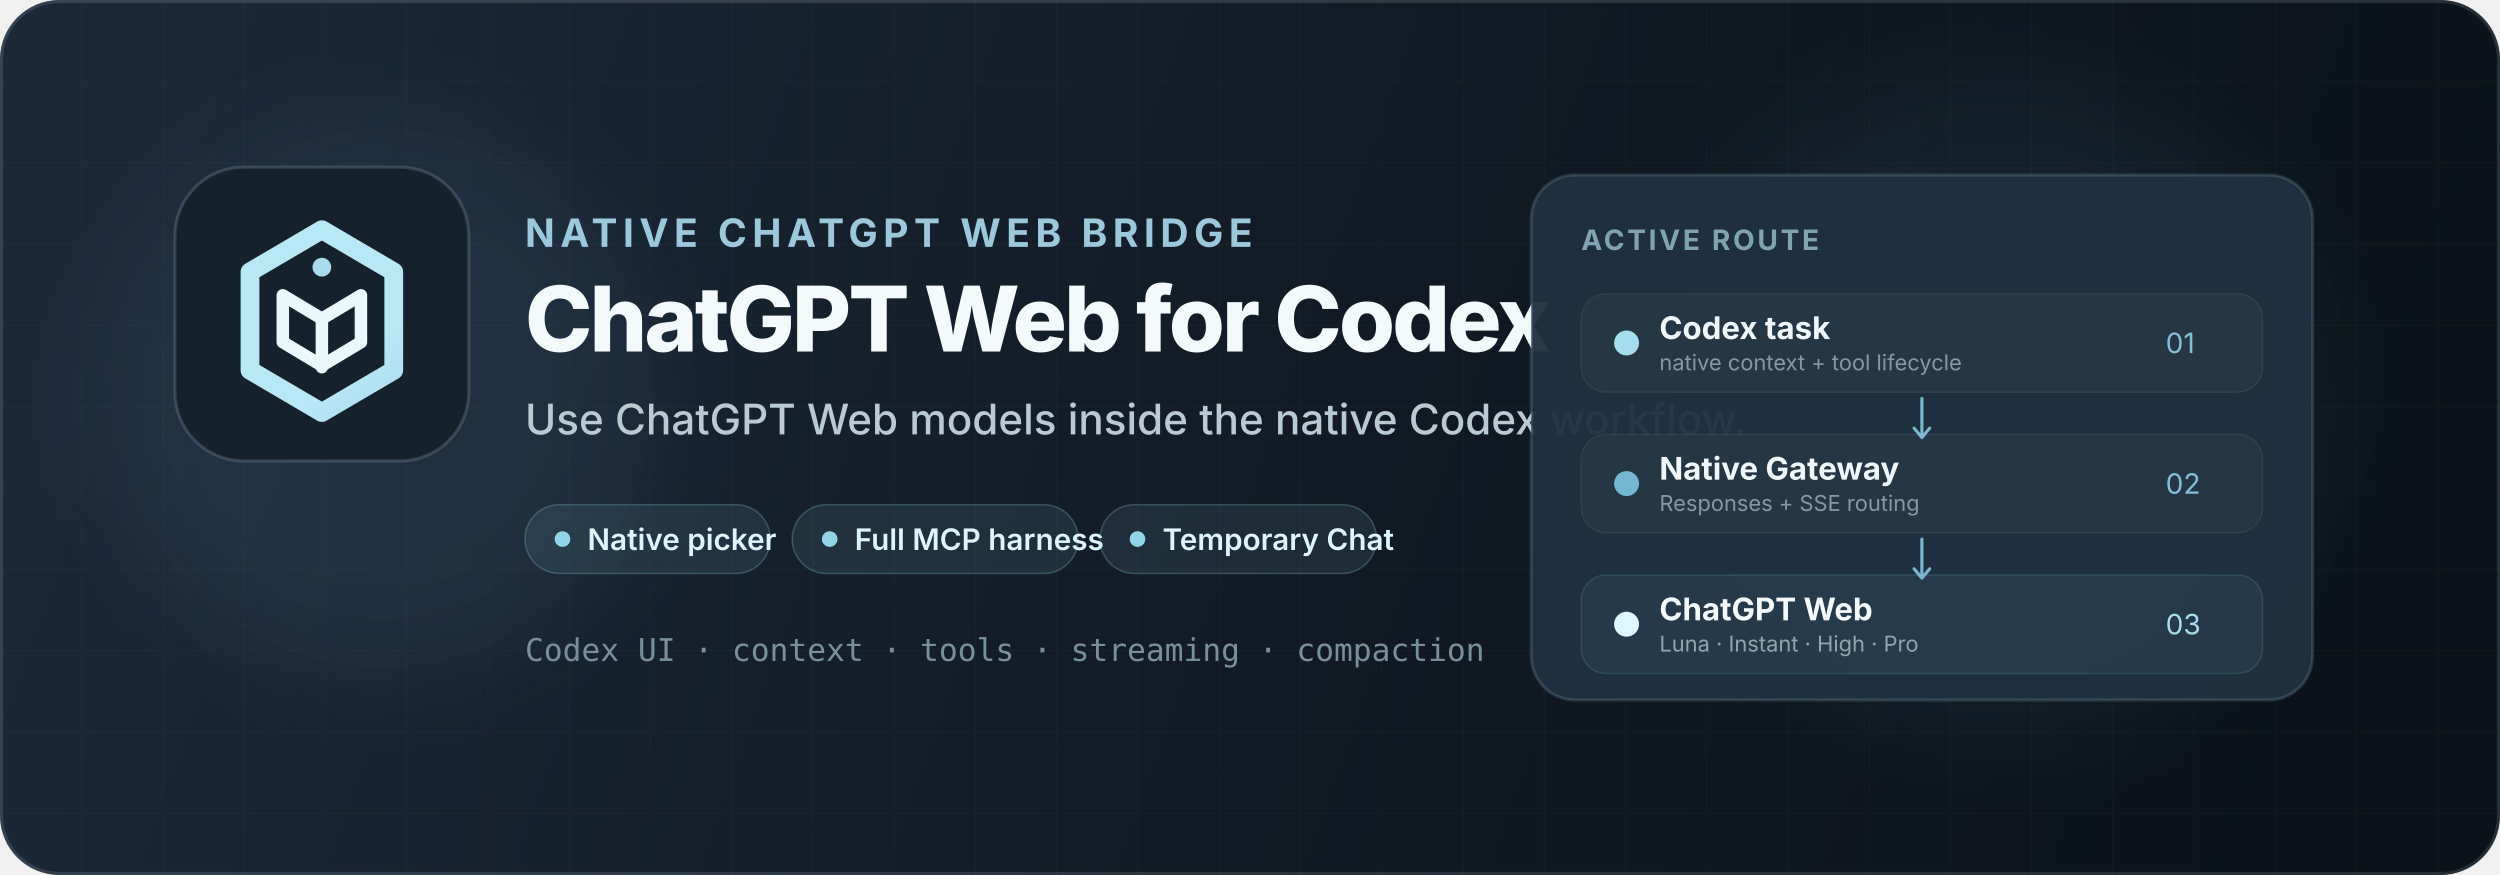
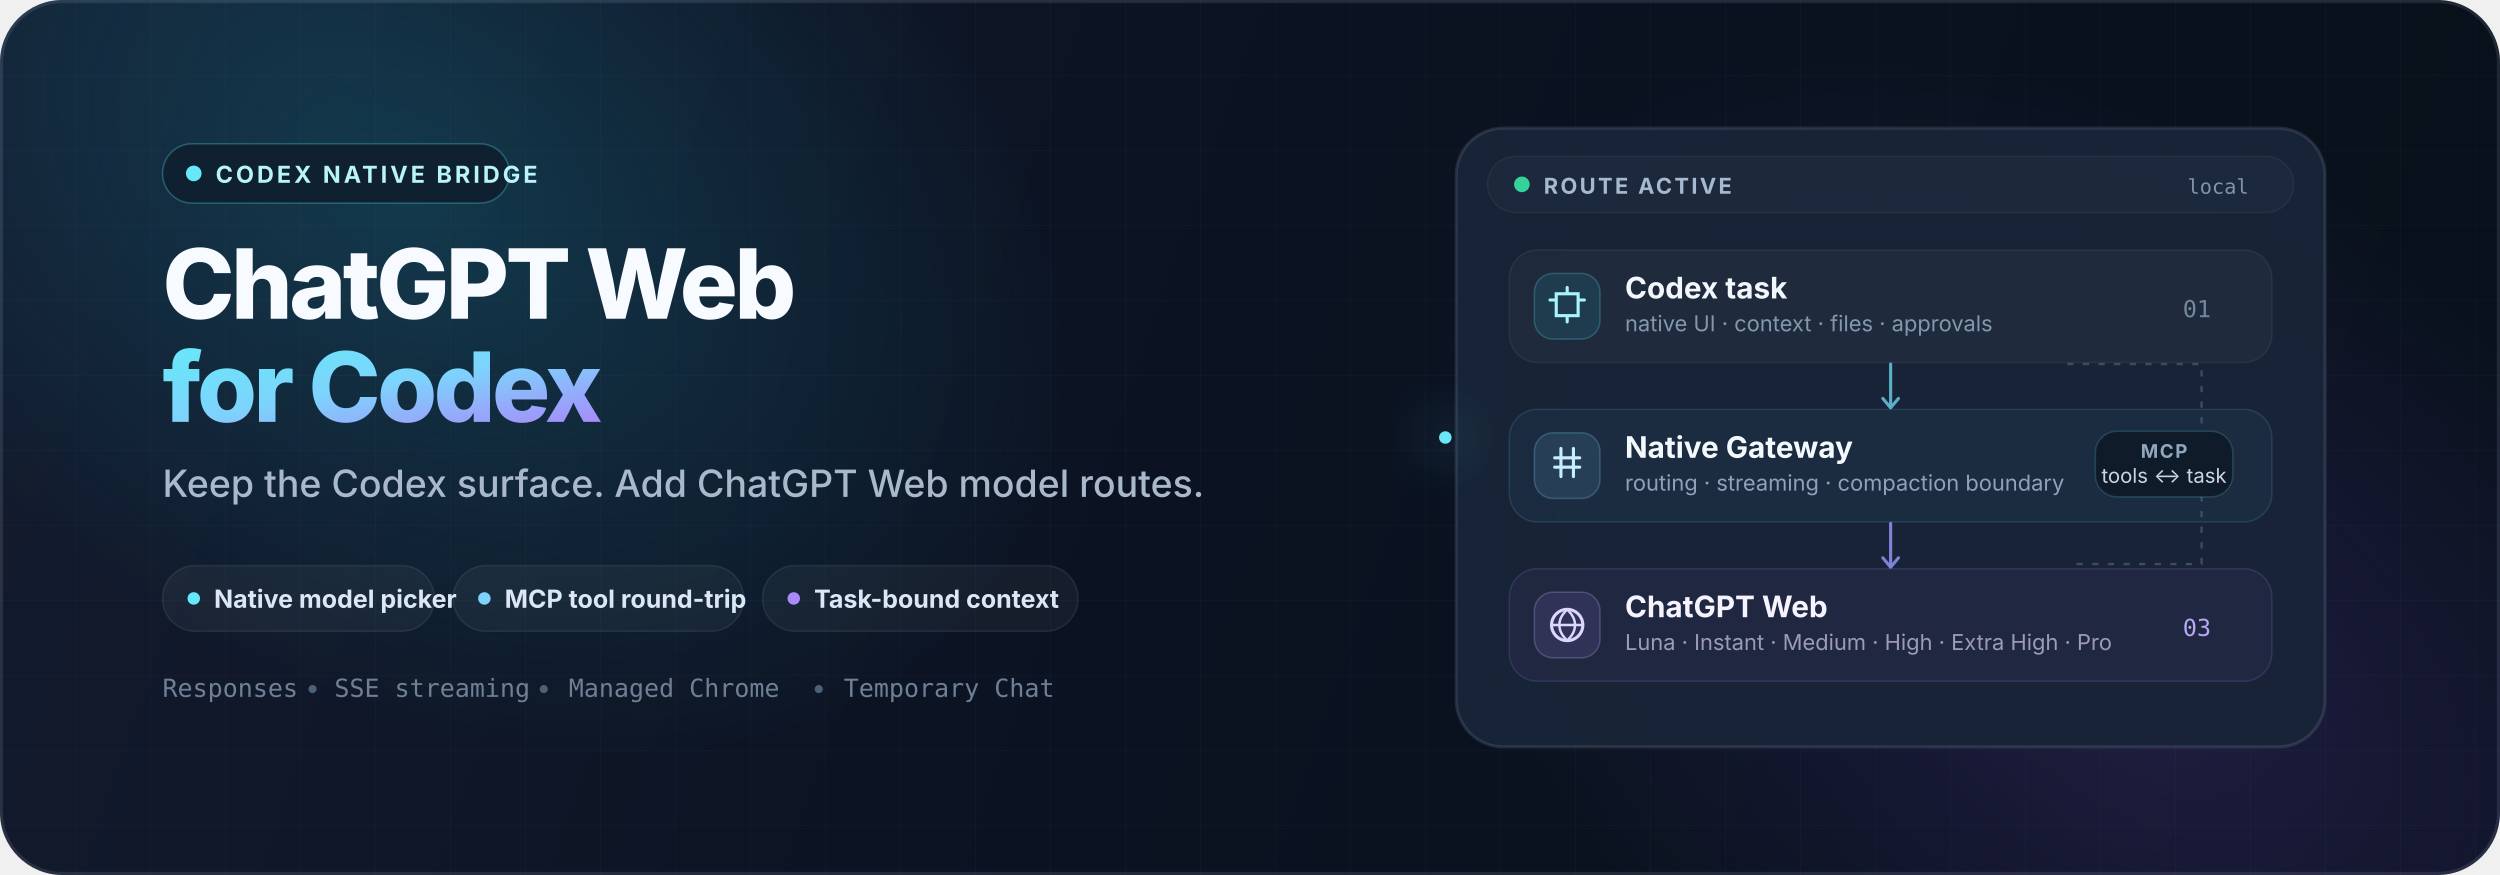
<svg xmlns="http://www.w3.org/2000/svg" width="1600" height="560" viewBox="0 0 1600 560" role="img" aria-labelledby="title desc">
  <defs>
-     <linearGradient id="bg" x1="120" y1="40" x2="1480" y2="520" gradientUnits="userSpaceOnUse">
-       <stop stop-color="#1B2838" />
-       <stop offset="0.55" stop-color="#111A24" />
-       <stop offset="1" stop-color="#0B1219" />
+     <linearGradient id="bg" x1="70" y1="30" x2="1530" y2="540" gradientUnits="userSpaceOnUse">
+       <stop stop-color="#121A2D" />
+       <stop offset="0.48" stop-color="#0B1322" />
+       <stop offset="1" stop-color="#08101A" />
    </linearGradient>
-     <linearGradient id="signal" x1="135" y1="108" x2="360" y2="365" gradientUnits="userSpaceOnUse">
-       <stop stop-color="#B8E7F6" />
-       <stop offset="1" stop-color="#5B9FBE" />
+     <linearGradient id="accent" x1="0" y1="0" x2="1" y2="1">
+       <stop stop-color="#67E8F9" />
+       <stop offset="0.5" stop-color="#7DD3FC" />
+       <stop offset="1" stop-color="#A78BFA" />
    </linearGradient>
-     <linearGradient id="card" x1="940" y1="130" x2="1460" y2="430" gradientUnits="userSpaceOnUse">
-       <stop stop-color="#1F3040" stop-opacity="0.95" />
-       <stop offset="1" stop-color="#101922" stop-opacity="0.95" />
+     <linearGradient id="panel" x1="980" y1="96" x2="1494" y2="466" gradientUnits="userSpaceOnUse">
+       <stop stop-color="#182337" stop-opacity="0.96" />
+       <stop offset="1" stop-color="#0D1624" stop-opacity="0.96" />
    </linearGradient>
-     <filter id="glow" x="-60%" y="-60%" width="220%" height="220%">
-       <feGaussianBlur stdDeviation="34" />
+     <radialGradient id="glowA" cx="0" cy="0" r="1" gradientTransform="translate(260 120) rotate(32) scale(460 320)" gradientUnits="userSpaceOnUse">
+       <stop stop-color="#22D3EE" stop-opacity="0.18" />
+       <stop offset="1" stop-color="#22D3EE" stop-opacity="0" />
+     </radialGradient>
+     <radialGradient id="glowB" cx="0" cy="0" r="1" gradientTransform="translate(1370 430) rotate(-145) scale(510 330)" gradientUnits="userSpaceOnUse">
+       <stop stop-color="#8B5CF6" stop-opacity="0.17" />
+       <stop offset="1" stop-color="#8B5CF6" stop-opacity="0" />
+     </radialGradient>
+     <pattern id="grid" width="48" height="48" patternUnits="userSpaceOnUse">
+       <path d="M48 0H0V48" fill="none" stroke="#C7D7F3" stroke-opacity="0.035" />
+     </pattern>
+     <filter id="softGlow" x="-80%" y="-80%" width="260%" height="260%">
+       <feGaussianBlur stdDeviation="16" />
    </filter>
-     <pattern id="grid" width="52" height="52" patternUnits="userSpaceOnUse">
-       <path d="M52 0H0V52" fill="none" stroke="#D8EEF6" stroke-opacity="0.035" />
-     </pattern>
  </defs>
-   <rect width="1600" height="560" rx="38" fill="url(#bg)" />
-   <rect x="1" y="1" width="1598" height="558" rx="37" fill="none" stroke="#D9EDF5" stroke-opacity="0.13" stroke-width="2" />
-   <rect width="1600" height="560" rx="38" fill="url(#grid)" />
-   <circle cx="245" cy="255" r="175" fill="#5FA8C8" fill-opacity="0.10" filter="url(#glow)" />
-   <circle cx="1280" cy="260" r="210" fill="#5FA8C8" fill-opacity="0.08" filter="url(#glow)" />
-   <g transform="translate(112 107)">
-     <rect width="188" height="188" rx="44" fill="#15222E" stroke="#D9EDF5" stroke-opacity="0.16" stroke-width="2" />
-     <path d="M48 67 94 40l46 27v63l-46 27-46-27V67Z" fill="none" stroke="url(#signal)" stroke-linejoin="round" stroke-width="12" />
-     <path d="m69 82 25 15 25-15M94 97v31M69 82v30l25 15 25-15V82" fill="none" stroke="#EAF7FB" stroke-linecap="round" stroke-linejoin="round" stroke-width="8" />
-     <circle cx="94" cy="64" r="6" fill="#A7DBED" />
-   </g>
-   <text x="336" y="158" fill="#9BC8DA" font-family="-apple-system,BlinkMacSystemFont,'Segoe UI',sans-serif" font-size="25" font-weight="650" letter-spacing="3.5">NATIVE CHATGPT WEB BRIDGE</text>
-   <text x="336" y="225" fill="#F4FAFC" font-family="-apple-system,BlinkMacSystemFont,'Segoe UI',sans-serif" font-size="58" font-weight="760" letter-spacing="-1.8">ChatGPT Web for Codex</text>
-   <text x="336" y="278" fill="#B9CAD3" font-family="-apple-system,BlinkMacSystemFont,'Segoe UI',sans-serif" font-size="27" font-weight="450">Use ChatGPT Web models inside the native Codex workflow.</text>
-   <g font-family="-apple-system,BlinkMacSystemFont,'Segoe UI',sans-serif" font-size="19" font-weight="600">
-     <g transform="translate(336 323)">
-       <rect width="157" height="44" rx="22" fill="#91D4E8" fill-opacity="0.10" stroke="#91D4E8" stroke-opacity="0.25" />
-       <circle cx="24" cy="22" r="5" fill="#91D4E8" />
-       <text x="40" y="29" fill="#DDF5FC">Native picker</text>
+   <rect width="1600" height="560" rx="40" fill="url(#bg)" />
+   <rect width="1600" height="560" rx="40" fill="url(#grid)" />
+   <rect width="1600" height="560" rx="40" fill="url(#glowA)" />
+   <rect width="1600" height="560" rx="40" fill="url(#glowB)" />
+   <rect x="1" y="1" width="1598" height="558" rx="39" fill="none" stroke="#C8D7EE" stroke-opacity="0.12" stroke-width="2" />
+   <g transform="translate(104 92)" font-family="-apple-system,BlinkMacSystemFont,'Segoe UI',sans-serif">
+     <g>
+       <rect width="222" height="38" rx="19" fill="#0F2130" stroke="#5EE7F4" stroke-opacity="0.28" />
+       <circle cx="20" cy="19" r="5" fill="#67E8F9" />
+       <text x="34" y="25" fill="#B9F4F8" font-size="15" font-weight="700" letter-spacing="1.9">CODEX NATIVE BRIDGE</text>
    </g>
-     <g transform="translate(507 323)">
-       <rect width="183" height="44" rx="22" fill="#91D4E8" fill-opacity="0.10" stroke="#91D4E8" stroke-opacity="0.25" />
-       <circle cx="24" cy="22" r="5" fill="#91D4E8" />
-       <text x="40" y="29" fill="#DDF5FC">Full MCP harness</text>
+     <text x="0" y="112" fill="#F7FAFF" font-size="62" font-weight="760" letter-spacing="-2.2">ChatGPT Web</text>
+     <text x="0" y="178" fill="url(#accent)" font-size="62" font-weight="760" letter-spacing="-2.2">for Codex</text>
+     <text x="0" y="226" fill="#AAB8CB" font-size="24" font-weight="450">Keep the Codex surface. Add ChatGPT Web model routes.</text>
+     <g transform="translate(0 270)" font-size="16" font-weight="650">
+       <g>
+         <rect width="174" height="42" rx="21" fill="#FFFFFF" fill-opacity="0.045" stroke="#FFFFFF" stroke-opacity="0.08" />
+         <circle cx="20" cy="21" r="4" fill="#67E8F9" />
+         <text x="33" y="27" fill="#DCE7F5">Native model picker</text>
+       </g>
+       <g transform="translate(186 0)">
+         <rect width="186" height="42" rx="21" fill="#FFFFFF" fill-opacity="0.045" stroke="#FFFFFF" stroke-opacity="0.08" />
+         <circle cx="20" cy="21" r="4" fill="#7DD3FC" />
+         <text x="33" y="27" fill="#DCE7F5">MCP tool round-trip</text>
+       </g>
+       <g transform="translate(384 0)">
+         <rect width="202" height="42" rx="21" fill="#FFFFFF" fill-opacity="0.045" stroke="#FFFFFF" stroke-opacity="0.08" />
+         <circle cx="20" cy="21" r="4" fill="#A78BFA" />
+         <text x="33" y="27" fill="#DCE7F5">Task-bound context</text>
+       </g>
    </g>
-     <g transform="translate(704 323)">
-       <rect width="177" height="44" rx="22" fill="#91D4E8" fill-opacity="0.10" stroke="#91D4E8" stroke-opacity="0.25" />
-       <circle cx="24" cy="22" r="5" fill="#91D4E8" />
-       <text x="40" y="29" fill="#DDF5FC">Temporary Chat</text>
+     <g transform="translate(0 354)" font-family="ui-monospace,SFMono-Regular,Menlo,monospace" font-size="16">
+       <text x="0" y="0" fill="#6F8096">Responses</text>
+       <circle cx="96" cy="-5" r="2.6" fill="#4B6177" />
+       <text x="110" y="0" fill="#6F8096">SSE streaming</text>
+       <circle cx="244" cy="-5" r="2.6" fill="#4B6177" />
+       <text x="260" y="0" fill="#6F8096">Managed Chrome</text>
+       <circle cx="420" cy="-5" r="2.6" fill="#4B6177" />
+       <text x="436" y="0" fill="#6F8096">Temporary Chat</text>
    </g>
  </g>
-   <text x="336" y="423" fill="#78909C" font-family="ui-monospace,SFMono-Regular,Menlo,monospace" font-size="20">Codex UI · context · tools · streaming · compaction</text>
-   <g transform="translate(980 112)" font-family="-apple-system,BlinkMacSystemFont,'Segoe UI',sans-serif">
-     <rect width="500" height="336" rx="28" fill="url(#card)" stroke="#B4DDEA" stroke-opacity="0.16" stroke-width="2" />
-     <text x="32" y="48" fill="#7FA3B3" font-size="18" font-weight="650" letter-spacing="1.7">ACTIVE ROUTE</text>
-     <g transform="translate(32 76)">
-       <rect width="436" height="63" rx="16" fill="#FFFFFF" fill-opacity="0.035" stroke="#FFFFFF" stroke-opacity="0.06" />
-       <circle cx="29" cy="31.5" r="8" fill="#A5DCEE" />
-       <text x="50" y="29" fill="#F0F7FA" font-size="20" font-weight="650">Codex task</text>
-       <text x="50" y="49" fill="#8399A4" font-size="14">native context + tool lifecycle</text>
-       <text x="374" y="38" fill="#83BFD6" font-size="18">01</text>
+   <g transform="translate(932 82)" font-family="-apple-system,BlinkMacSystemFont,'Segoe UI',sans-serif">
+     <rect width="556" height="396" rx="30" fill="url(#panel)" stroke="#B8C7E1" stroke-opacity="0.14" stroke-width="2" />
+     <rect x="20" y="18" width="516" height="36" rx="18" fill="#FFFFFF" fill-opacity="0.025" stroke="#FFFFFF" stroke-opacity="0.05" />
+     <circle cx="42" cy="36" r="5" fill="#34D399" />
+     <text x="56" y="42" fill="#A7B9CE" font-size="14" font-weight="700" letter-spacing="1.5">ROUTE ACTIVE</text>
+     <text x="468" y="42" fill="#7F94AA" font-size="13" font-family="ui-monospace,SFMono-Regular,Menlo,monospace">local</text>
+     <g transform="translate(34 78)">
+       <rect width="488" height="72" rx="18" fill="#FFFFFF" fill-opacity="0.035" stroke="#FFFFFF" stroke-opacity="0.06" />
+       <rect x="16" y="15" width="42" height="42" rx="12" fill="#22D3EE" fill-opacity="0.11" stroke="#67E8F9" stroke-opacity="0.22" />
+       <path d="M30 28h14v14H30zM26 32h4M44 32h4M37 24v4M37 42v4" fill="none" stroke="#A8F4FA" stroke-width="2" stroke-linecap="round" />
+       <text x="74" y="31" fill="#F2F7FC" font-size="19" font-weight="680">Codex task</text>
+       <text x="74" y="52" fill="#8397AD" font-size="14">native UI · context · files · approvals</text>
+       <text x="431" y="43" fill="#73889F" font-size="15" font-family="ui-monospace,SFMono-Regular,Menlo,monospace">01</text>
    </g>
-     <path d="M250 143v23" stroke="#79B7CE" stroke-width="2" stroke-linecap="round" />
-     <path d="m245 162 5 6 5-6" fill="none" stroke="#79B7CE" stroke-width="2" stroke-linecap="round" stroke-linejoin="round" />
-     <g transform="translate(32 166)">
-       <rect width="436" height="63" rx="16" fill="#FFFFFF" fill-opacity="0.035" stroke="#FFFFFF" stroke-opacity="0.06" />
-       <circle cx="29" cy="31.5" r="8" fill="#75B6CF" />
-       <text x="50" y="29" fill="#F0F7FA" font-size="20" font-weight="650">Native Gateway</text>
-       <text x="50" y="49" fill="#8399A4" font-size="14">Responses + SSE routing</text>
-       <text x="374" y="38" fill="#83BFD6" font-size="18">02</text>
+     <path d="M278 151v26" stroke="#5AAFC6" stroke-width="2" stroke-linecap="round" />
+     <path d="m273 173 5 6 5-6" fill="none" stroke="#5AAFC6" stroke-width="2" stroke-linecap="round" stroke-linejoin="round" />
+     <g transform="translate(34 180)">
+       <rect width="488" height="72" rx="18" fill="#67E8F9" fill-opacity="0.045" stroke="#67E8F9" stroke-opacity="0.13" />
+       <rect x="16" y="15" width="42" height="42" rx="12" fill="#7DD3FC" fill-opacity="0.12" stroke="#7DD3FC" stroke-opacity="0.24" />
+       <path d="M29 31h16M29 37h16M33 25v18M41 25v18" fill="none" stroke="#C7EEFF" stroke-width="2" stroke-linecap="round" />
+       <text x="74" y="31" fill="#F4F9FD" font-size="19" font-weight="680">Native Gateway</text>
+       <text x="74" y="52" fill="#8FA3B8" font-size="14">routing · streaming · compaction boundary</text>
+       <text x="431" y="43" fill="#78B9CF" font-size="15" font-family="ui-monospace,SFMono-Regular,Menlo,monospace">02</text>
    </g>
-     <path d="M250 233v23" stroke="#79B7CE" stroke-width="2" stroke-linecap="round" />
-     <path d="m245 252 5 6 5-6" fill="none" stroke="#79B7CE" stroke-width="2" stroke-linecap="round" stroke-linejoin="round" />
-     <g transform="translate(32 256)">
-       <rect width="436" height="63" rx="16" fill="#7CC6E0" fill-opacity="0.075" stroke="#7CC6E0" stroke-opacity="0.16" />
-       <circle cx="29" cy="31.5" r="8" fill="#DDF6FF" />
-       <text x="50" y="29" fill="#F4FAFC" font-size="20" font-weight="650">ChatGPT Web</text>
-       <text x="50" y="49" fill="#8FA6B0" font-size="14">Luna · Instant · High · Pro</text>
-       <text x="374" y="38" fill="#A8DDF0" font-size="18">03</text>
+     <path d="M278 253v26" stroke="#7E83D8" stroke-width="2" stroke-linecap="round" />
+     <path d="m273 275 5 6 5-6" fill="none" stroke="#7E83D8" stroke-width="2" stroke-linecap="round" stroke-linejoin="round" />
+     <g transform="translate(34 282)">
+       <rect width="488" height="72" rx="18" fill="#A78BFA" fill-opacity="0.055" stroke="#A78BFA" stroke-opacity="0.16" />
+       <rect x="16" y="15" width="42" height="42" rx="12" fill="#A78BFA" fill-opacity="0.12" stroke="#C4B5FD" stroke-opacity="0.24" />
+       <circle cx="37" cy="36" r="10" fill="none" stroke="#DDD6FE" stroke-width="2" />
+       <path d="M27 36h20M37 26c3 3 5 6 5 10s-2 7-5 10M37 26c-3 3-5 6-5 10s2 7 5 10" fill="none" stroke="#DDD6FE" stroke-width="1.6" stroke-linecap="round" />
+       <text x="74" y="31" fill="#F6F3FF" font-size="19" font-weight="680">ChatGPT Web</text>
+       <text x="74" y="52" fill="#9D9AB7" font-size="14">Luna · Instant · Medium · High · Extra High · Pro</text>
+       <text x="431" y="43" fill="#B6A7F8" font-size="15" font-family="ui-monospace,SFMono-Regular,Menlo,monospace">03</text>
+     </g>
+     <g transform="translate(391 151)">
+       <path d="M0 0h86v128H0" fill="none" stroke="#526780" stroke-opacity="0.6" stroke-width="1.5" stroke-dasharray="4 6" />
+       <rect x="18" y="43" width="88" height="42" rx="14" fill="#101B2A" stroke="#67E8F9" stroke-opacity="0.18" />
+       <text x="62" y="60" text-anchor="middle" fill="#8FA8BD" font-size="12" font-weight="700" letter-spacing="1">MCP</text>
+       <text x="62" y="76" text-anchor="middle" fill="#C9D6E5" font-size="13">tools ↔ task</text>
    </g>
  </g>
+   <circle cx="925" cy="280" r="4" fill="#67E8F9" />
+   <circle cx="925" cy="280" r="13" fill="#67E8F9" fill-opacity="0.15" filter="url(#softGlow)" />
</svg>
